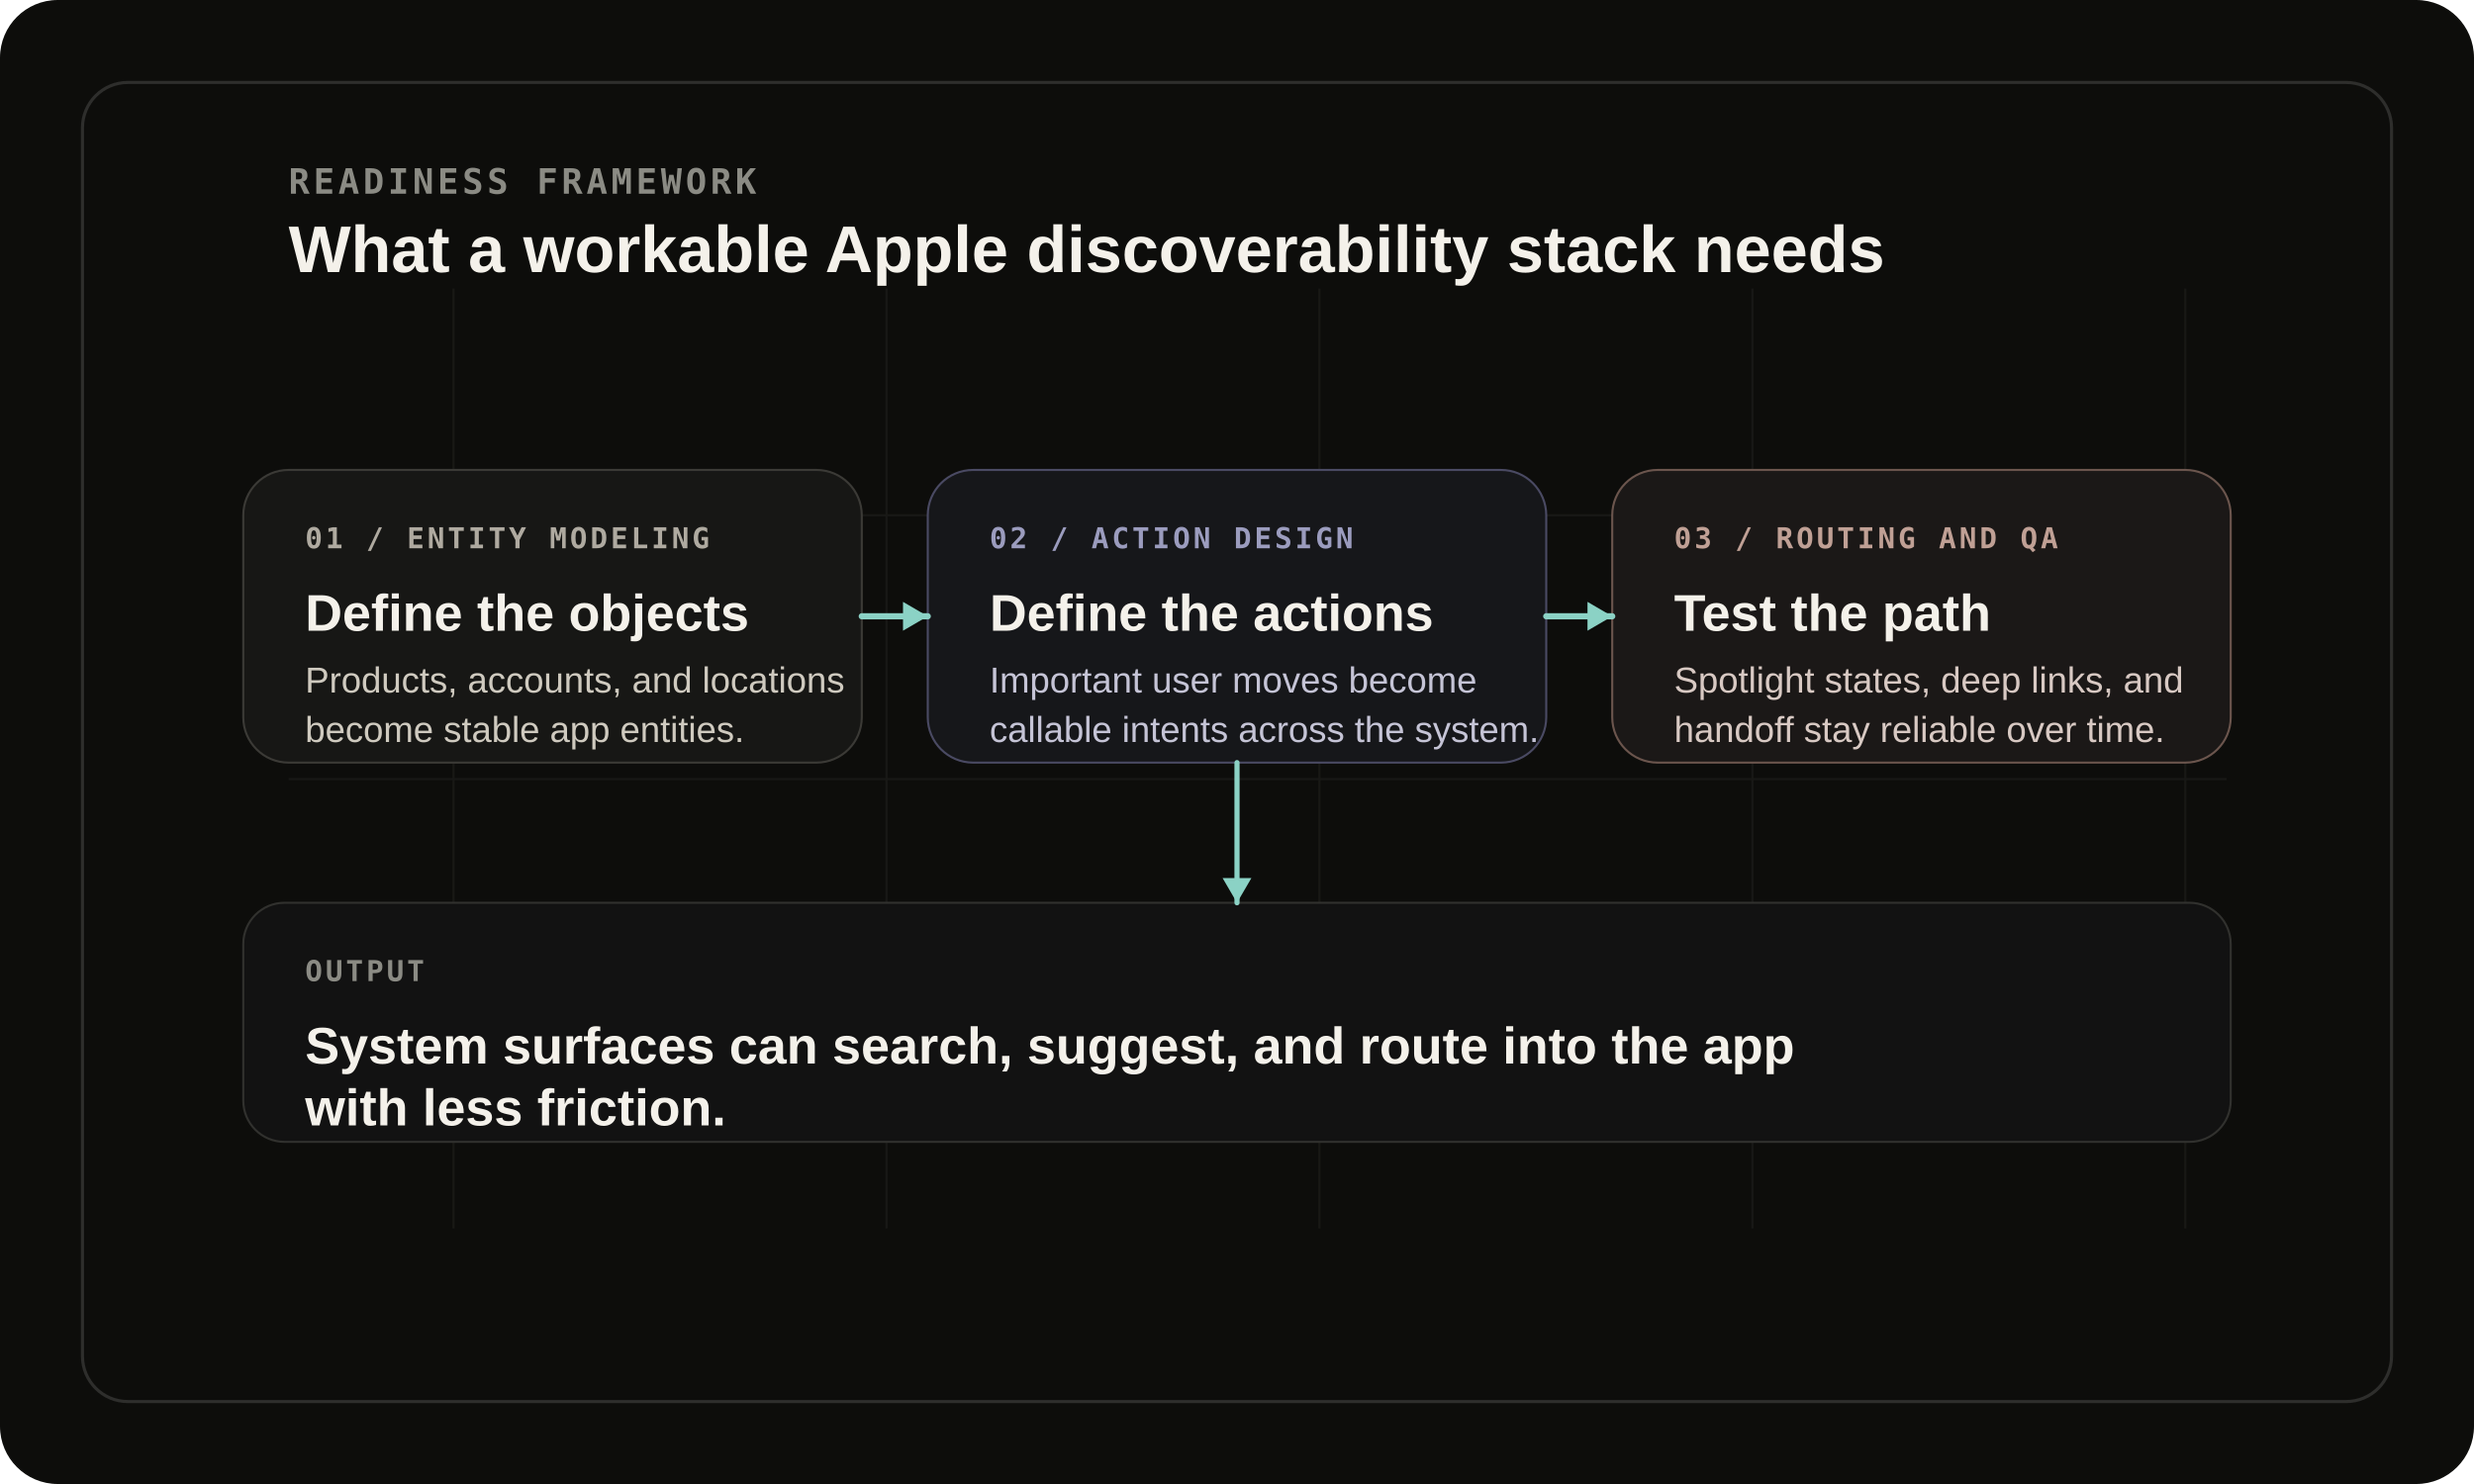
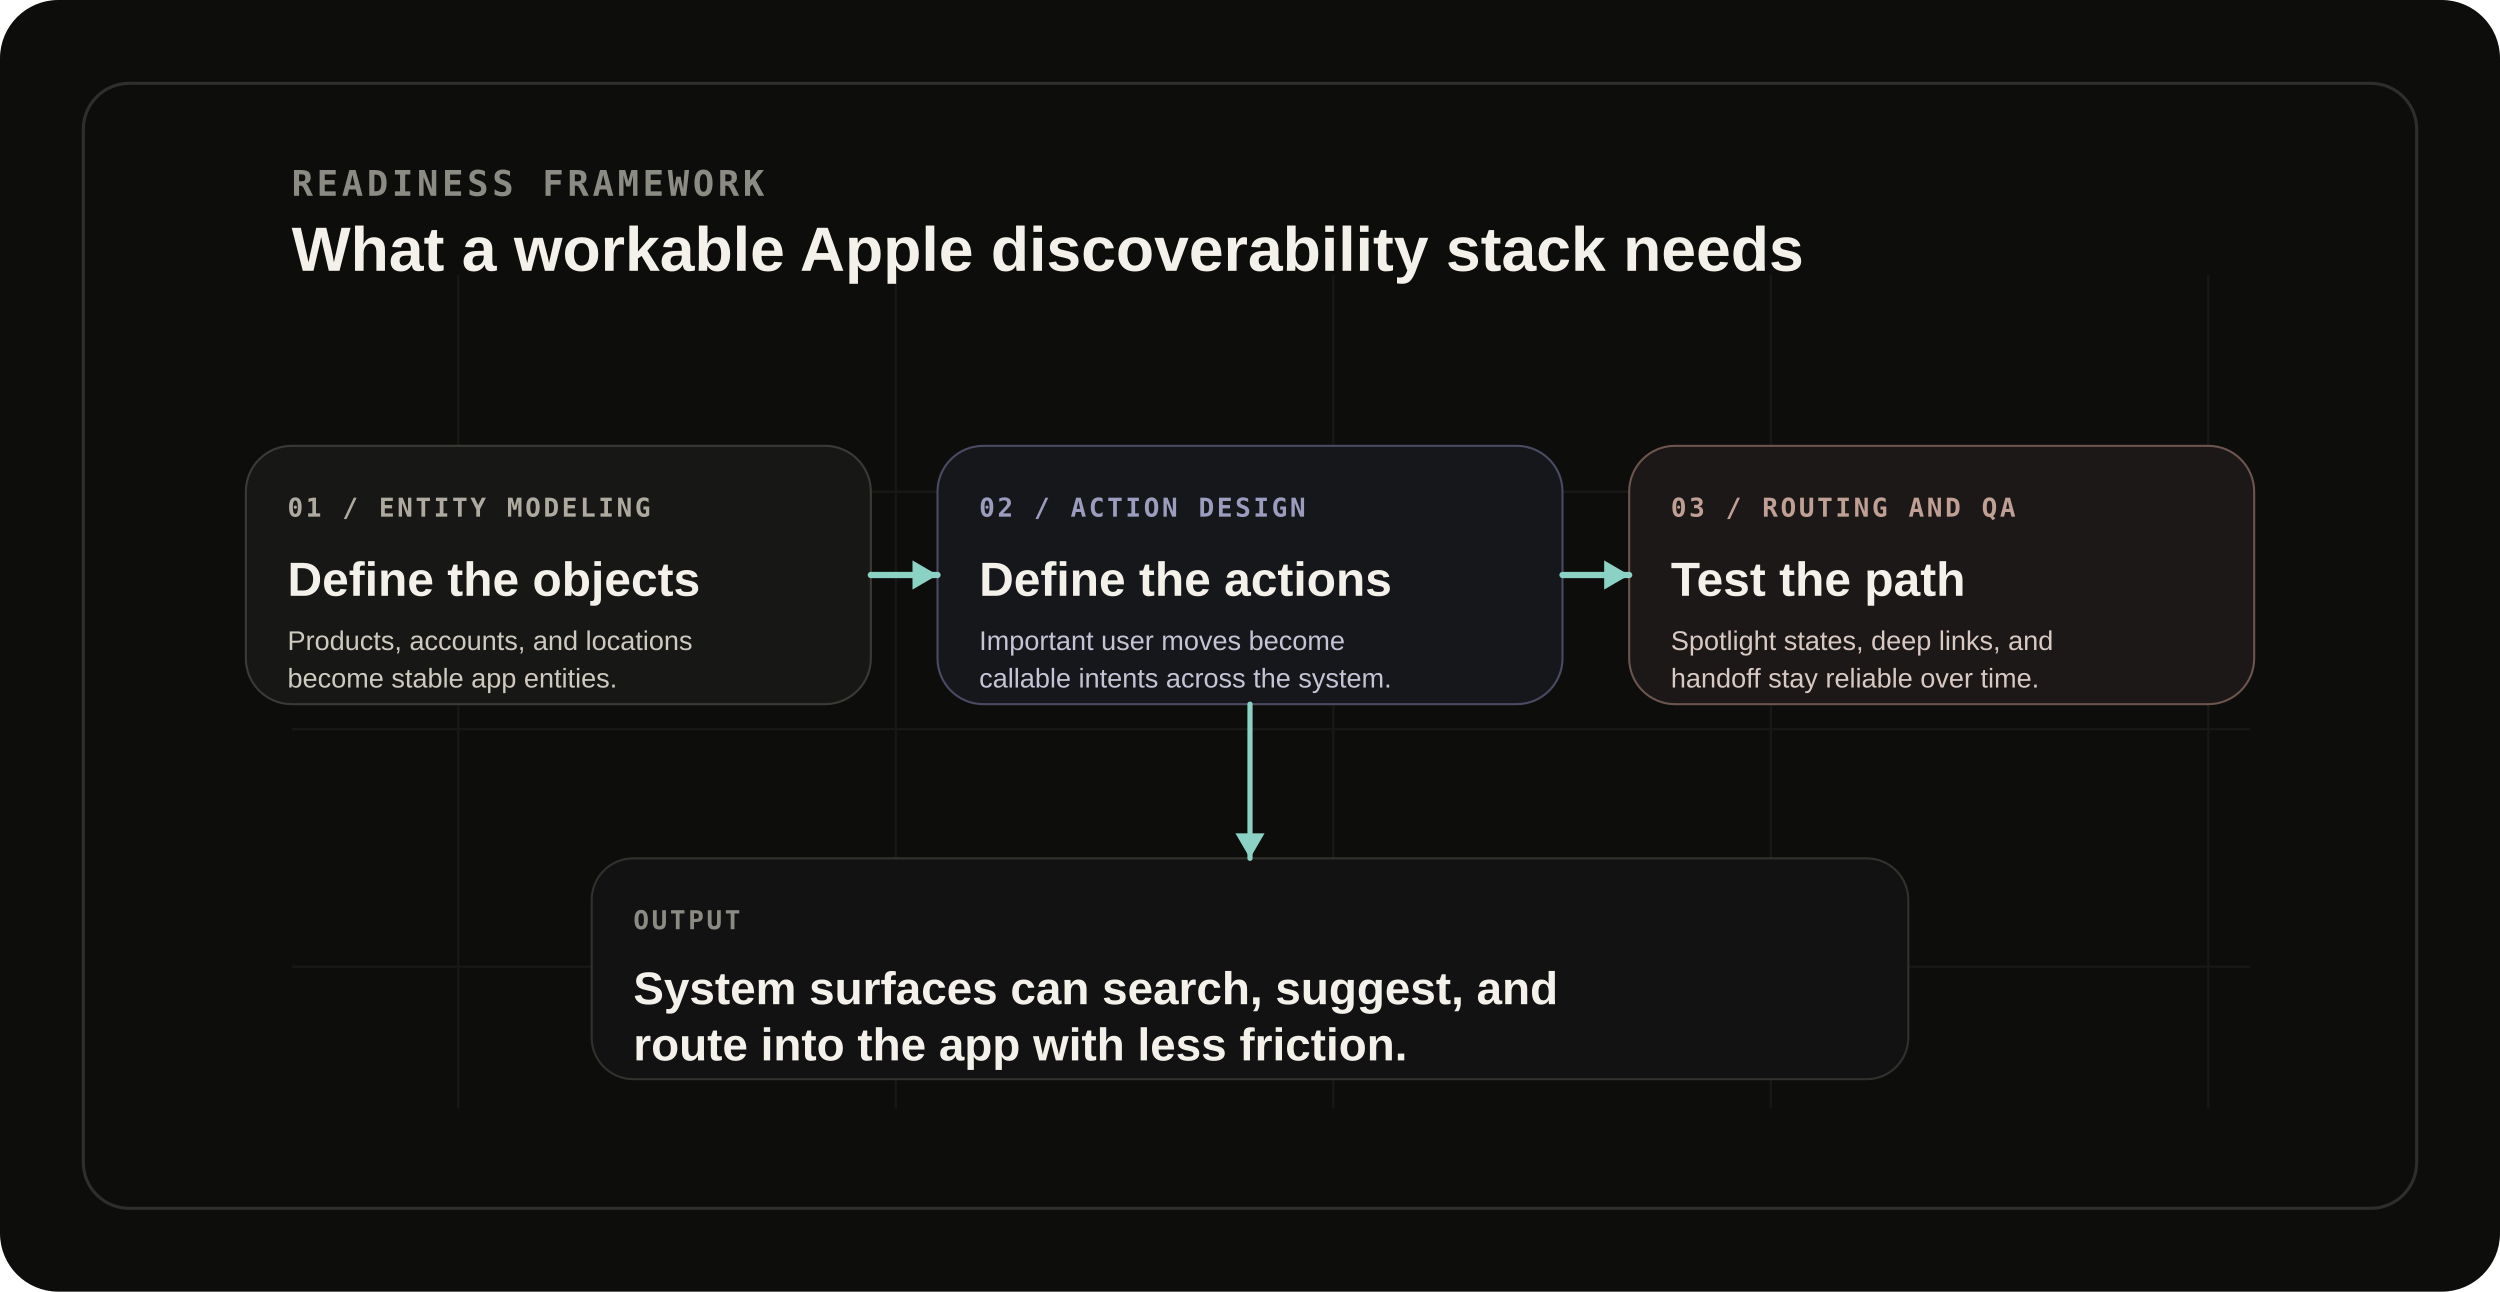
- <svg xmlns="http://www.w3.org/2000/svg" width="1200" height="720" viewBox="0 0 1200 720" fill="none">
-   <rect width="1200" height="720" rx="28" fill="#0D0D0B" />
-   <rect x="40" y="40" width="1120" height="640" rx="22" stroke="rgba(255,255,255,0.14)" stroke-width="1.5" />
+ <svg xmlns="http://www.w3.org/2000/svg" width="1200" height="620" viewBox="0 0 1200 620" fill="none">
+   <rect width="1200" height="620" rx="28" fill="#0D0D0B" />
+   <rect x="40" y="40" width="1120" height="540" rx="22" stroke="rgba(255,255,255,0.14)" stroke-width="1.5" />
  <g opacity="0.36">
-     <path d="M220 140V596" stroke="#2D2D29" />
-     <path d="M430 140V596" stroke="#2D2D29" />
-     <path d="M640 140V596" stroke="#2D2D29" />
-     <path d="M850 140V596" stroke="#2D2D29" />
-     <path d="M1060 140V596" stroke="#2D2D29" />
-     <path d="M140 250H1080" stroke="#2D2D29" />
-     <path d="M140 378H1080" stroke="#2D2D29" />
-     <path d="M140 506H1080" stroke="#2D2D29" />
+     <path d="M220 132V532" stroke="#2D2D29" />
+     <path d="M430 132V532" stroke="#2D2D29" />
+     <path d="M640 132V532" stroke="#2D2D29" />
+     <path d="M850 132V532" stroke="#2D2D29" />
+     <path d="M1060 132V532" stroke="#2D2D29" />
+     <path d="M140 236H1080" stroke="#2D2D29" />
+     <path d="M140 350H1080" stroke="#2D2D29" />
+     <path d="M140 464H1080" stroke="#2D2D29" />
  </g>
  <text x="140" y="94" fill="#8B8B84" font-family="Source Code Pro, monospace" font-size="17" font-weight="600" letter-spacing="1.8">READINESS FRAMEWORK</text>
-   <text x="140" y="132" fill="#F4F1EA" font-family="Outfit, Arial, sans-serif" font-size="32" font-weight="700">What a workable Apple discoverability stack needs</text>
+   <text x="140" y="130" fill="#F4F1EA" font-family="Outfit, Arial, sans-serif" font-size="30" font-weight="700">What a workable Apple discoverability stack needs</text>
  <g>
-     <rect x="118" y="228" width="300" height="142" rx="22" fill="#171715" stroke="#3B3A36" />
-     <text x="148" y="266" fill="#AFAAA0" font-family="Source Code Pro, monospace" font-size="14" font-weight="600" letter-spacing="1.45">01 / ENTITY MODELING</text>
-     <text x="148" y="306" fill="#F4F1EA" font-family="Outfit, Arial, sans-serif" font-size="25" font-weight="700">Define the objects</text>
-     <text x="148" y="336" fill="#CFCABF" font-family="Outfit, Arial, sans-serif" font-size="17.5" font-weight="500">
-       <tspan x="148" dy="0">Products, accounts, and locations</tspan>
-       <tspan x="148" dy="24">become stable app entities.</tspan>
+     <rect x="118" y="214" width="300" height="124" rx="22" fill="#171715" stroke="#3B3A36" />
+     <text x="138" y="248" fill="#AFAAA0" font-family="Source Code Pro, monospace" font-size="12.5" font-weight="600" letter-spacing="1.25">01 / ENTITY MODELING</text>
+     <text x="138" y="286" fill="#F4F1EA" font-family="Outfit, Arial, sans-serif" font-size="23" font-weight="700">Define the objects</text>
+     <text x="138" y="312" fill="#CFCABF" font-family="Outfit, Arial, sans-serif" font-size="13" font-weight="500">
+       <tspan x="138" dy="0">Products, accounts, and locations</tspan>
+       <tspan x="138" dy="18">become stable app entities.</tspan>
    </text>
  </g>
  <g>
-     <rect x="450" y="228" width="300" height="142" rx="22" fill="#16171A" stroke="#4A4A63" />
-     <text x="480" y="266" fill="#9B9CBE" font-family="Source Code Pro, monospace" font-size="14" font-weight="600" letter-spacing="1.45">02 / ACTION DESIGN</text>
-     <text x="480" y="306" fill="#F4F1EA" font-family="Outfit, Arial, sans-serif" font-size="25" font-weight="700">Define the actions</text>
-     <text x="480" y="336" fill="#C5C4D6" font-family="Outfit, Arial, sans-serif" font-size="17.5" font-weight="500">
-       <tspan x="480" dy="0">Important user moves become</tspan>
-       <tspan x="480" dy="24">callable intents across the system.</tspan>
+     <rect x="450" y="214" width="300" height="124" rx="22" fill="#16171A" stroke="#4A4A63" />
+     <text x="470" y="248" fill="#9B9CBE" font-family="Source Code Pro, monospace" font-size="12.5" font-weight="600" letter-spacing="1.25">02 / ACTION DESIGN</text>
+     <text x="470" y="286" fill="#F4F1EA" font-family="Outfit, Arial, sans-serif" font-size="23" font-weight="700">Define the actions</text>
+     <text x="470" y="312" fill="#C5C4D6" font-family="Outfit, Arial, sans-serif" font-size="13" font-weight="500">
+       <tspan x="470" dy="0">Important user moves become</tspan>
+       <tspan x="470" dy="18">callable intents across the system.</tspan>
    </text>
  </g>
  <g>
-     <rect x="782" y="228" width="300" height="142" rx="22" fill="#1B1817" stroke="#6B554D" />
-     <text x="812" y="266" fill="#C0A095" font-family="Source Code Pro, monospace" font-size="14" font-weight="600" letter-spacing="1.45">03 / ROUTING AND QA</text>
-     <text x="812" y="306" fill="#F4F1EA" font-family="Outfit, Arial, sans-serif" font-size="25" font-weight="700">Test the path</text>
-     <text x="812" y="336" fill="#D8C9C3" font-family="Outfit, Arial, sans-serif" font-size="17.5" font-weight="500">
-       <tspan x="812" dy="0">Spotlight states, deep links, and</tspan>
-       <tspan x="812" dy="24">handoff stay reliable over time.</tspan>
+     <rect x="782" y="214" width="300" height="124" rx="22" fill="#1B1817" stroke="#6B554D" />
+     <text x="802" y="248" fill="#C0A095" font-family="Source Code Pro, monospace" font-size="12.5" font-weight="600" letter-spacing="1.25">03 / ROUTING AND QA</text>
+     <text x="802" y="286" fill="#F4F1EA" font-family="Outfit, Arial, sans-serif" font-size="23" font-weight="700">Test the path</text>
+     <text x="802" y="312" fill="#D8C9C3" font-family="Outfit, Arial, sans-serif" font-size="13" font-weight="500">
+       <tspan x="802" dy="0">Spotlight states, deep links, and</tspan>
+       <tspan x="802" dy="18">handoff stay reliable over time.</tspan>
    </text>
  </g>
  <g>
-     <rect x="118" y="438" width="964" height="116" rx="20" fill="#121212" stroke="#31312E" />
-     <text x="148" y="476" fill="#8B8B84" font-family="Source Code Pro, monospace" font-size="14" font-weight="600" letter-spacing="1.45">OUTPUT</text>
-     <text x="148" y="516" fill="#F4F1EA" font-family="Outfit, Arial, sans-serif" font-size="25" font-weight="700">
-       <tspan x="148" dy="0">System surfaces can search, suggest, and route into the app</tspan>
-       <tspan x="148" dy="30">with less friction.</tspan>
+     <rect x="284" y="412" width="632" height="106" rx="20" fill="#121212" stroke="#31312E" />
+     <text x="304" y="446" fill="#8B8B84" font-family="Source Code Pro, monospace" font-size="12.5" font-weight="600" letter-spacing="1.25">OUTPUT</text>
+     <text x="304" y="482" fill="#F4F1EA" font-family="Outfit, Arial, sans-serif" font-size="22" font-weight="700">
+       <tspan x="304" dy="0">System surfaces can search, suggest, and</tspan>
+       <tspan x="304" dy="27">route into the app with less friction.</tspan>
    </text>
  </g>
  <g stroke-linecap="round" stroke-linejoin="round" fill="none">
-     <path d="M418 299H450" stroke="#8BD2C5" stroke-width="3" />
-     <path d="M750 299H782" stroke="#8BD2C5" stroke-width="3" />
-     <path d="M600 370V438" stroke="#8BD2C5" stroke-width="2.5" />
+     <path d="M418 276H450" stroke="#8BD2C5" stroke-width="3" />
+     <path d="M750 276H782" stroke="#8BD2C5" stroke-width="3" />
+     <path d="M600 338V412" stroke="#8BD2C5" stroke-width="2.5" />
  </g>
  <g fill="#8BD2C5">
-     <path d="M450 299L438 292V306L450 299Z" />
-     <path d="M782 299L770 292V306L782 299Z" />
-     <path d="M600 438L593 426H607L600 438Z" />
+     <path d="M450 276L438 269V283L450 276Z" />
+     <path d="M782 276L770 269V283L782 276Z" />
+     <path d="M600 412L593 400H607L600 412Z" />
  </g>
</svg>
